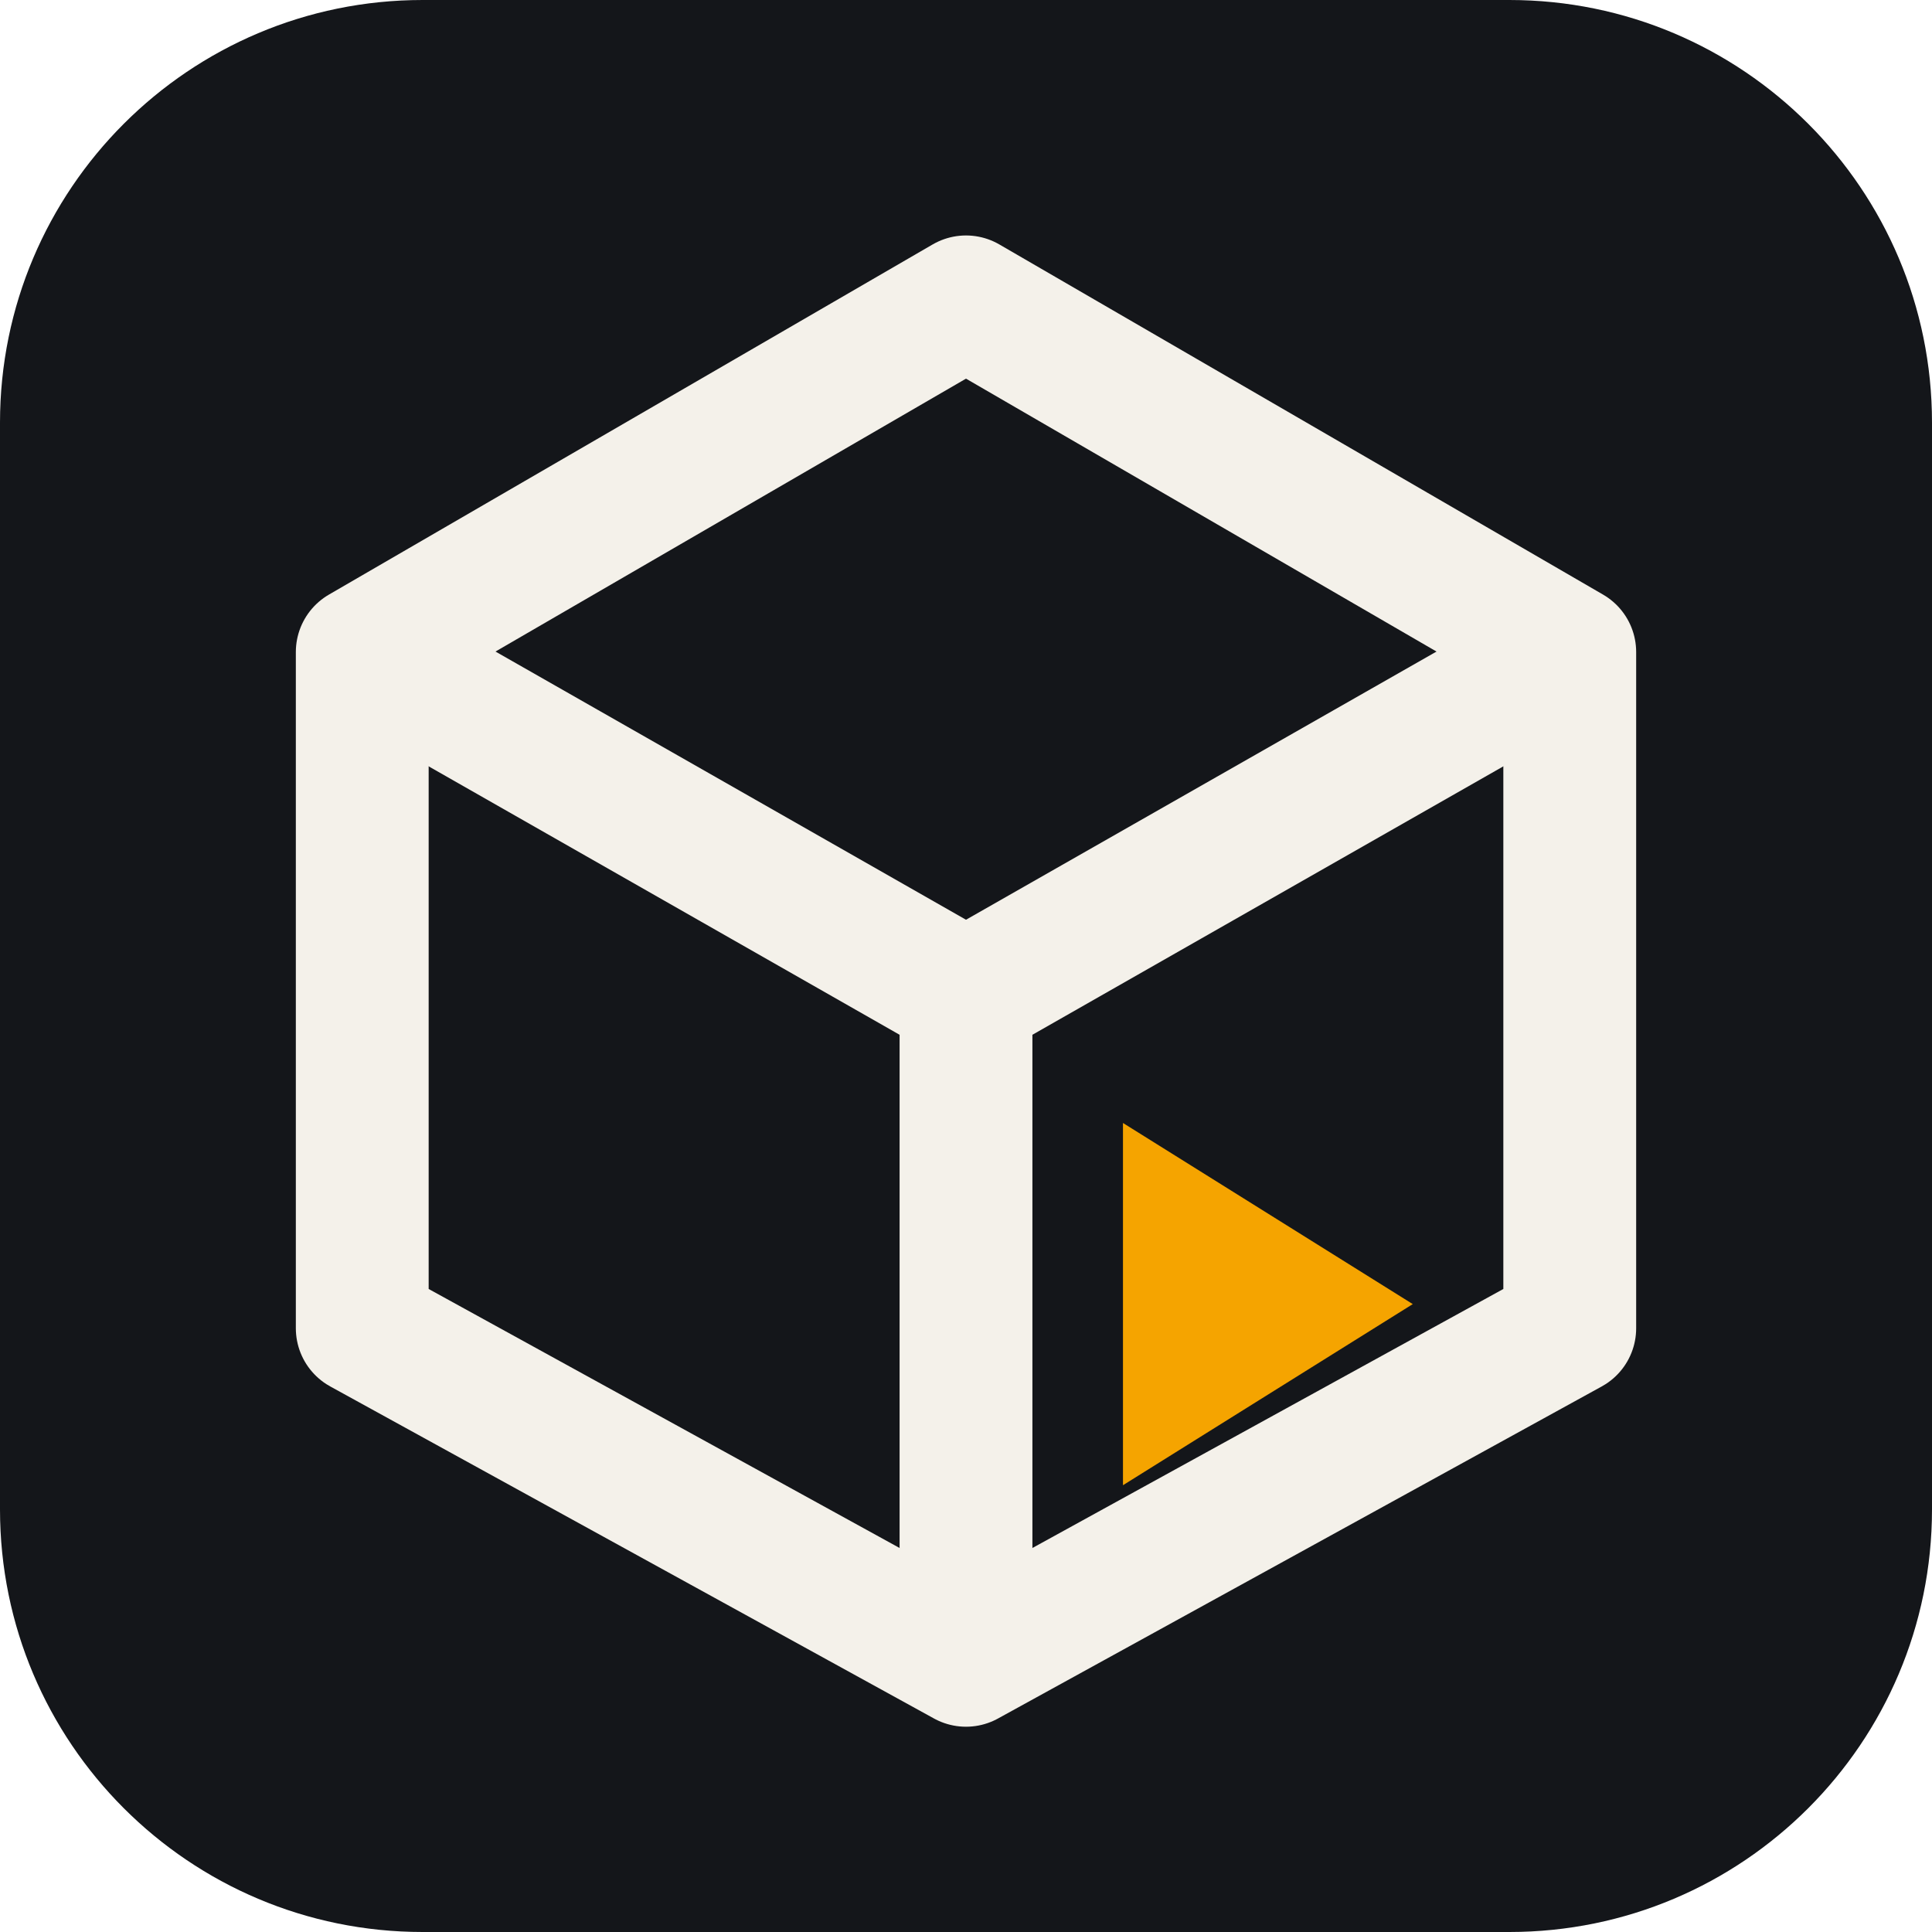
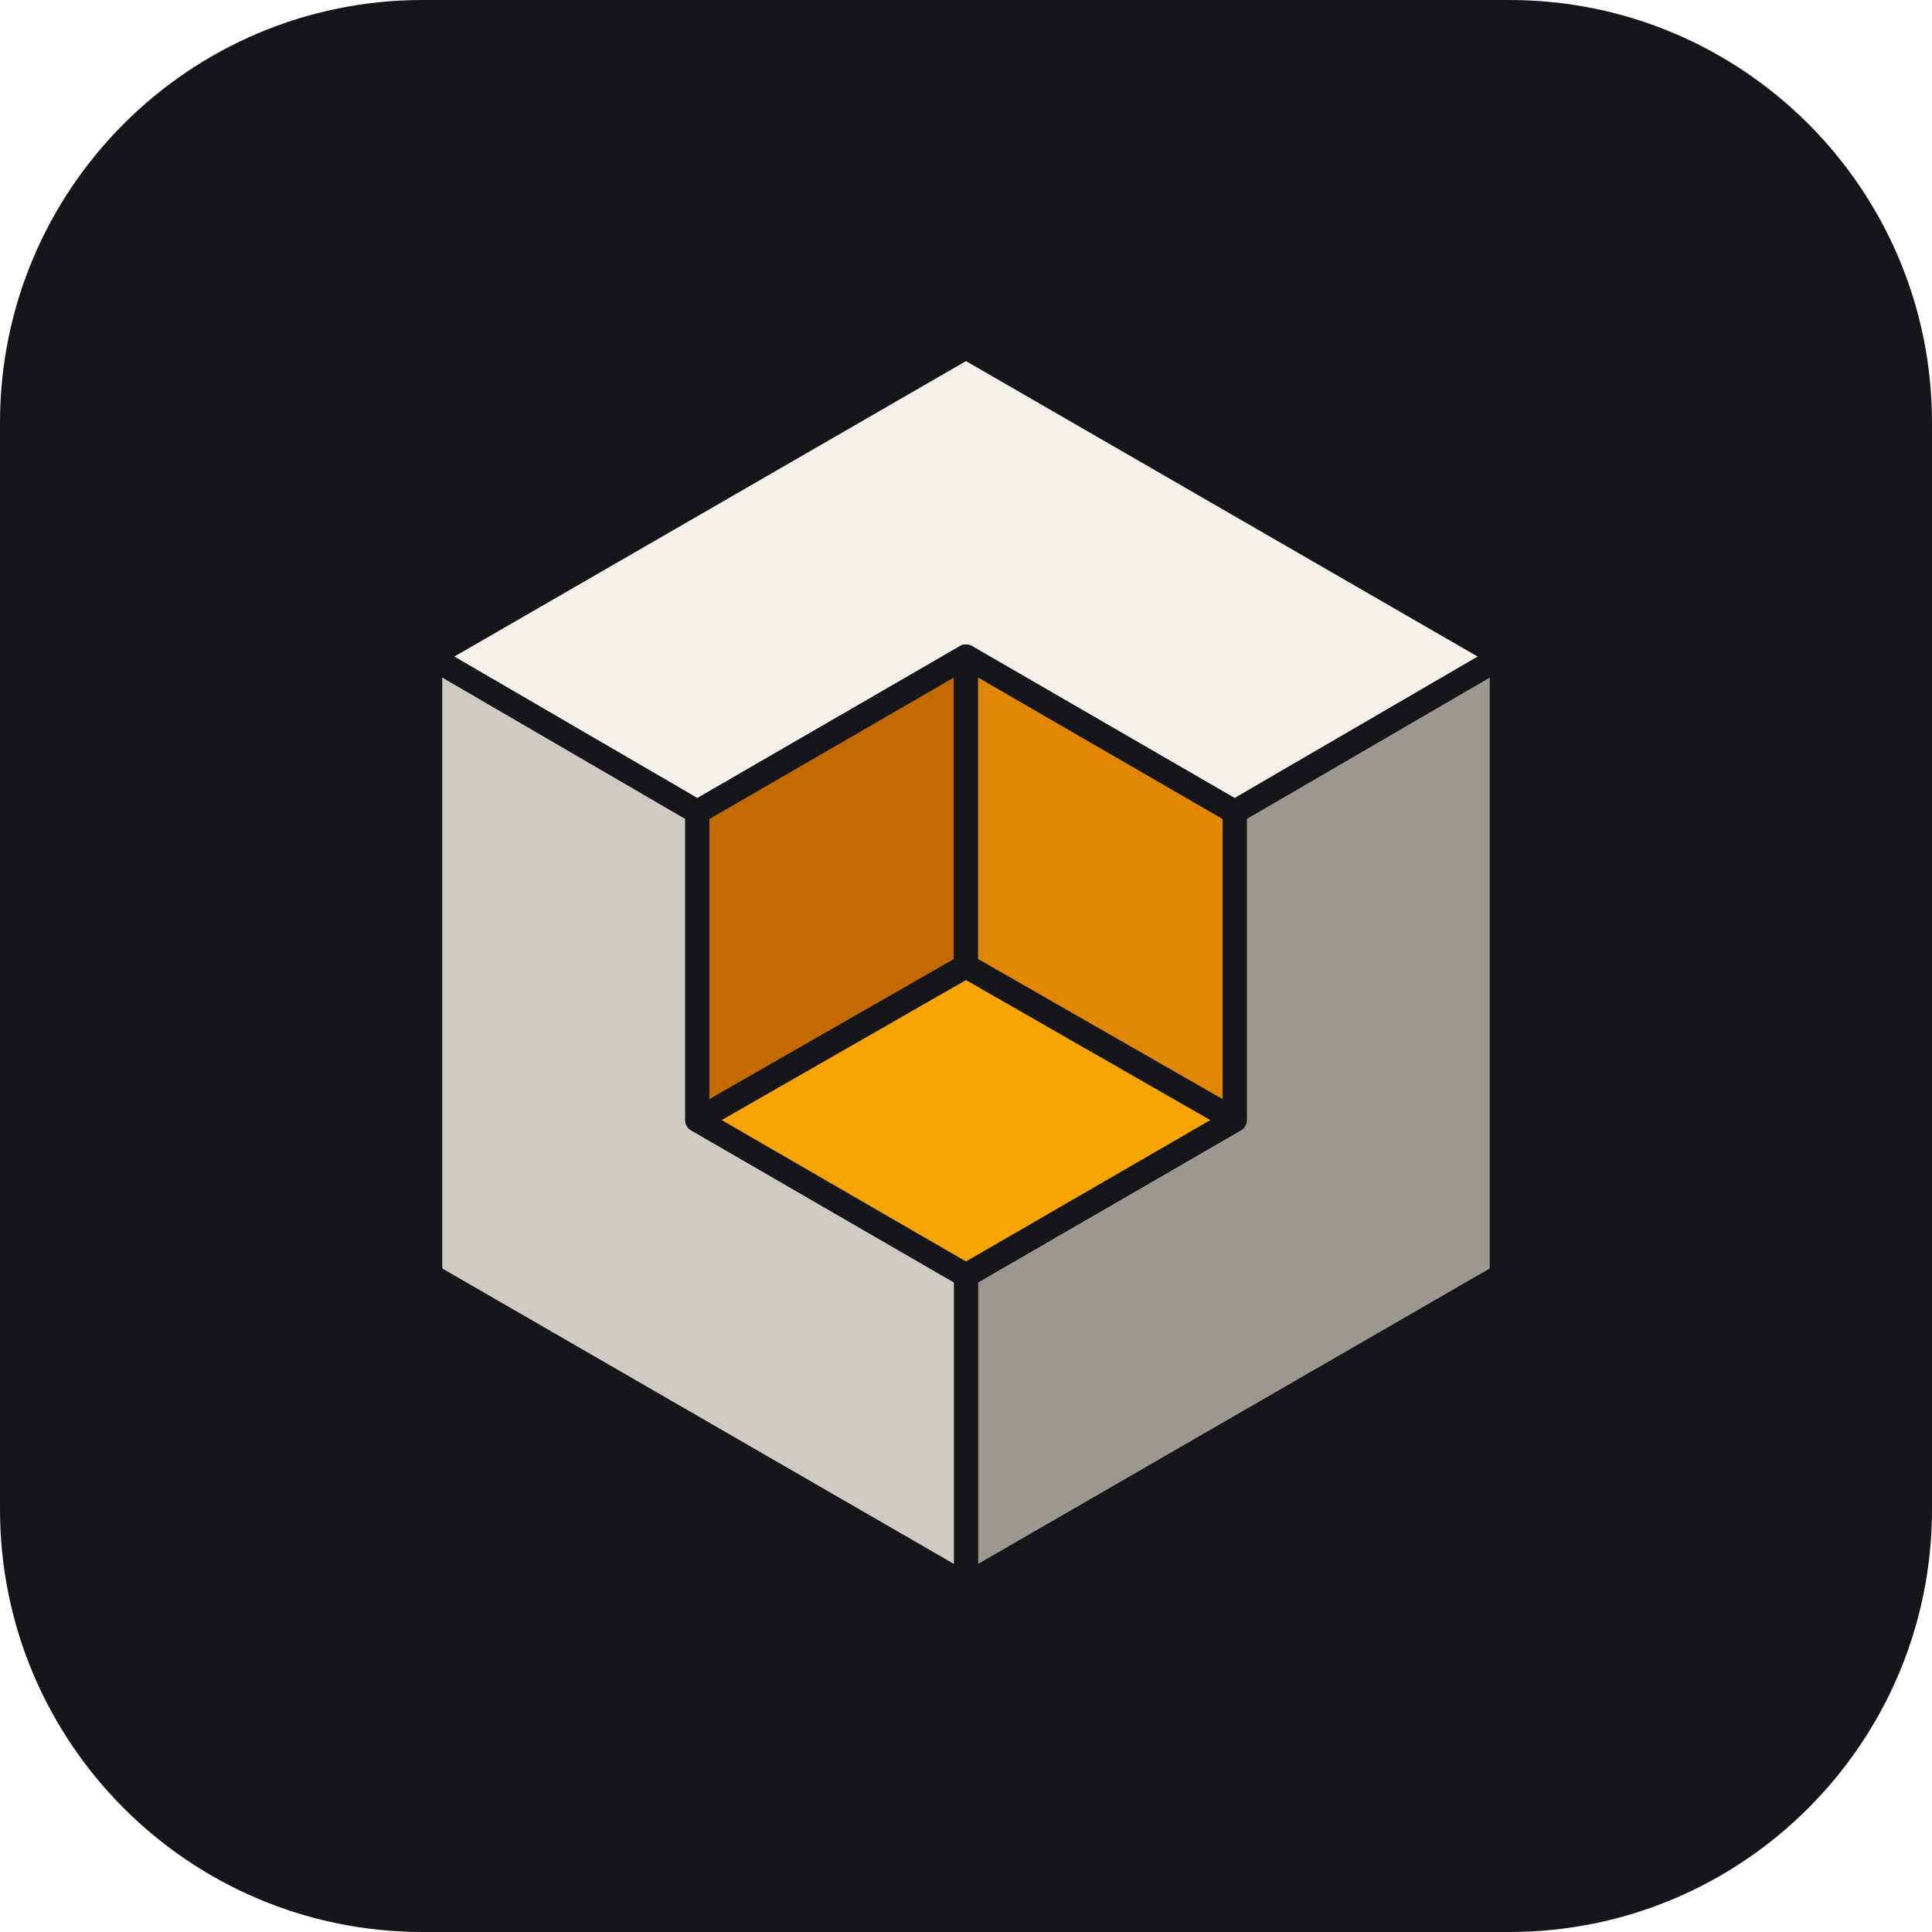
- <svg xmlns="http://www.w3.org/2000/svg" viewBox="0 0 32 32">
-   <rect width="32" height="32" rx="7" fill="#14161A" />
-   <g fill="none" stroke="#F4F1EA" stroke-width="2.2" stroke-linejoin="round">
-     <path d="M16 5 L26 10.8 L26 22 L16 27.5 L6 22 L6 10.8 Z" />
-     <path d="M6 10.8 L16 16.5 L26 10.8 M16 16.5 L16 27.5" />
+ <svg xmlns="http://www.w3.org/2000/svg" viewBox="0 0 128 128" role="img" aria-label="Blender Product Video">
+   <rect width="128" height="128" rx="28" fill="#14161A" />
+   <g stroke="#14161A" stroke-width="1.6" stroke-linejoin="round">
+     <path d="M64.0 23.0 L99.5 43.5 L81.8 53.8 L64.0 43.5 L46.2 53.8 L28.5 43.5 Z" fill="#F4F1EA" />
+     <path d="M99.5 43.5 L99.5 84.5 L64.0 105.0 L64.0 84.5 L81.8 74.2 L81.8 53.8 Z" fill="#9C988F" />
+     <path d="M28.5 43.5 L46.2 53.8 L46.2 74.2 L64.0 84.5 L64.0 105.0 L28.5 84.5 Z" fill="#CFCBC2" />
+     <path d="M64.0 64.0 L81.8 74.2 L64.0 84.5 L46.2 74.2 Z" fill="#F5A400" />
+     <path d="M64.0 64.0 L64.0 43.5 L46.2 53.8 L46.2 74.2 Z" fill="#C26A00" />
+     <path d="M64.0 64.0 L81.8 74.2 L81.8 53.8 L64.0 43.5 Z" fill="#E08600" />
  </g>
-   <path d="M18.6 18.6 L18.6 24.6 L23.4 21.6 Z" fill="#F5A400" />
</svg>
